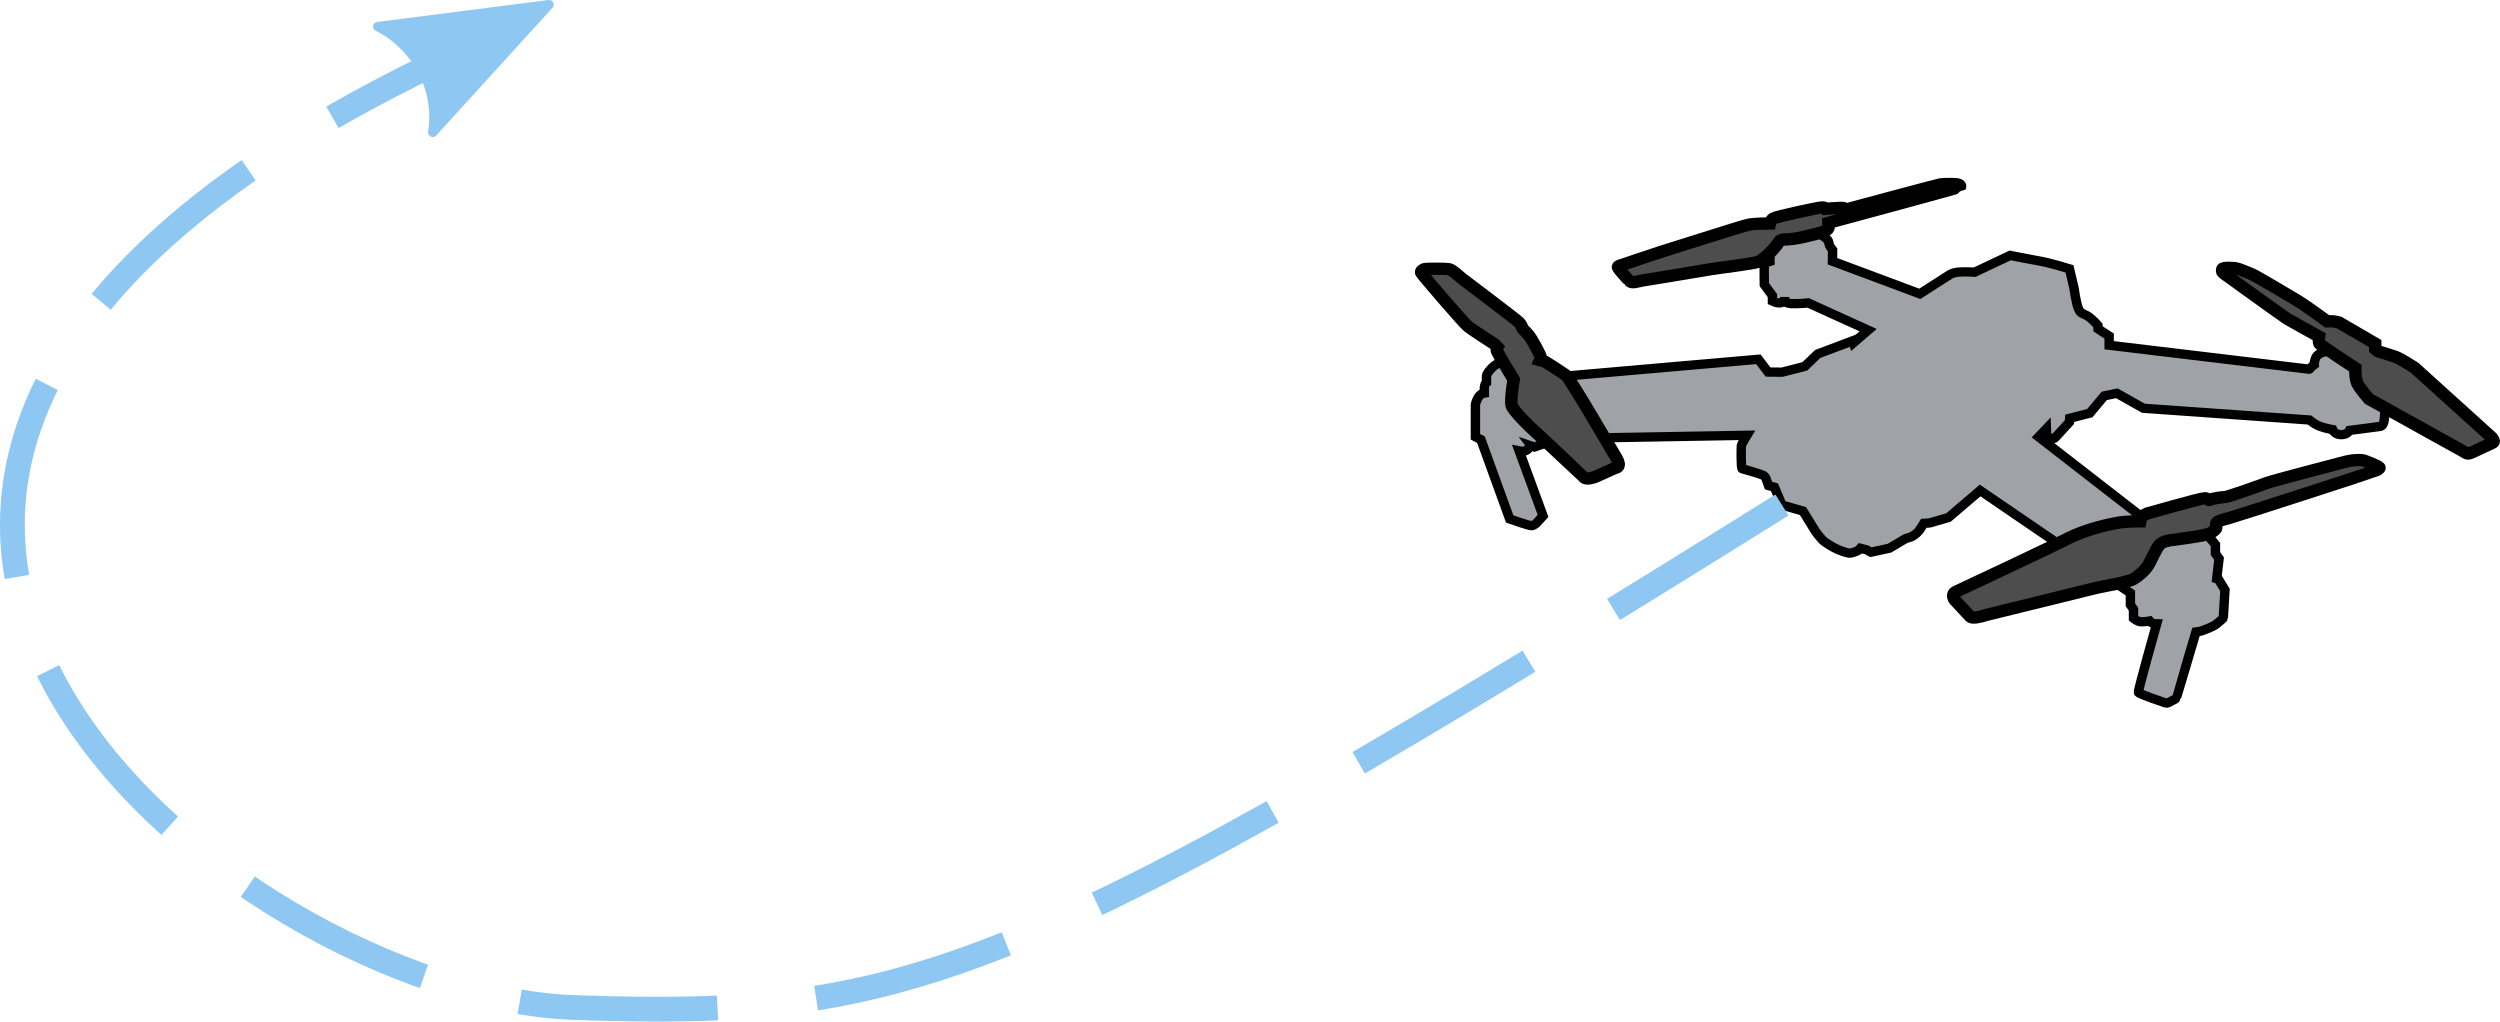
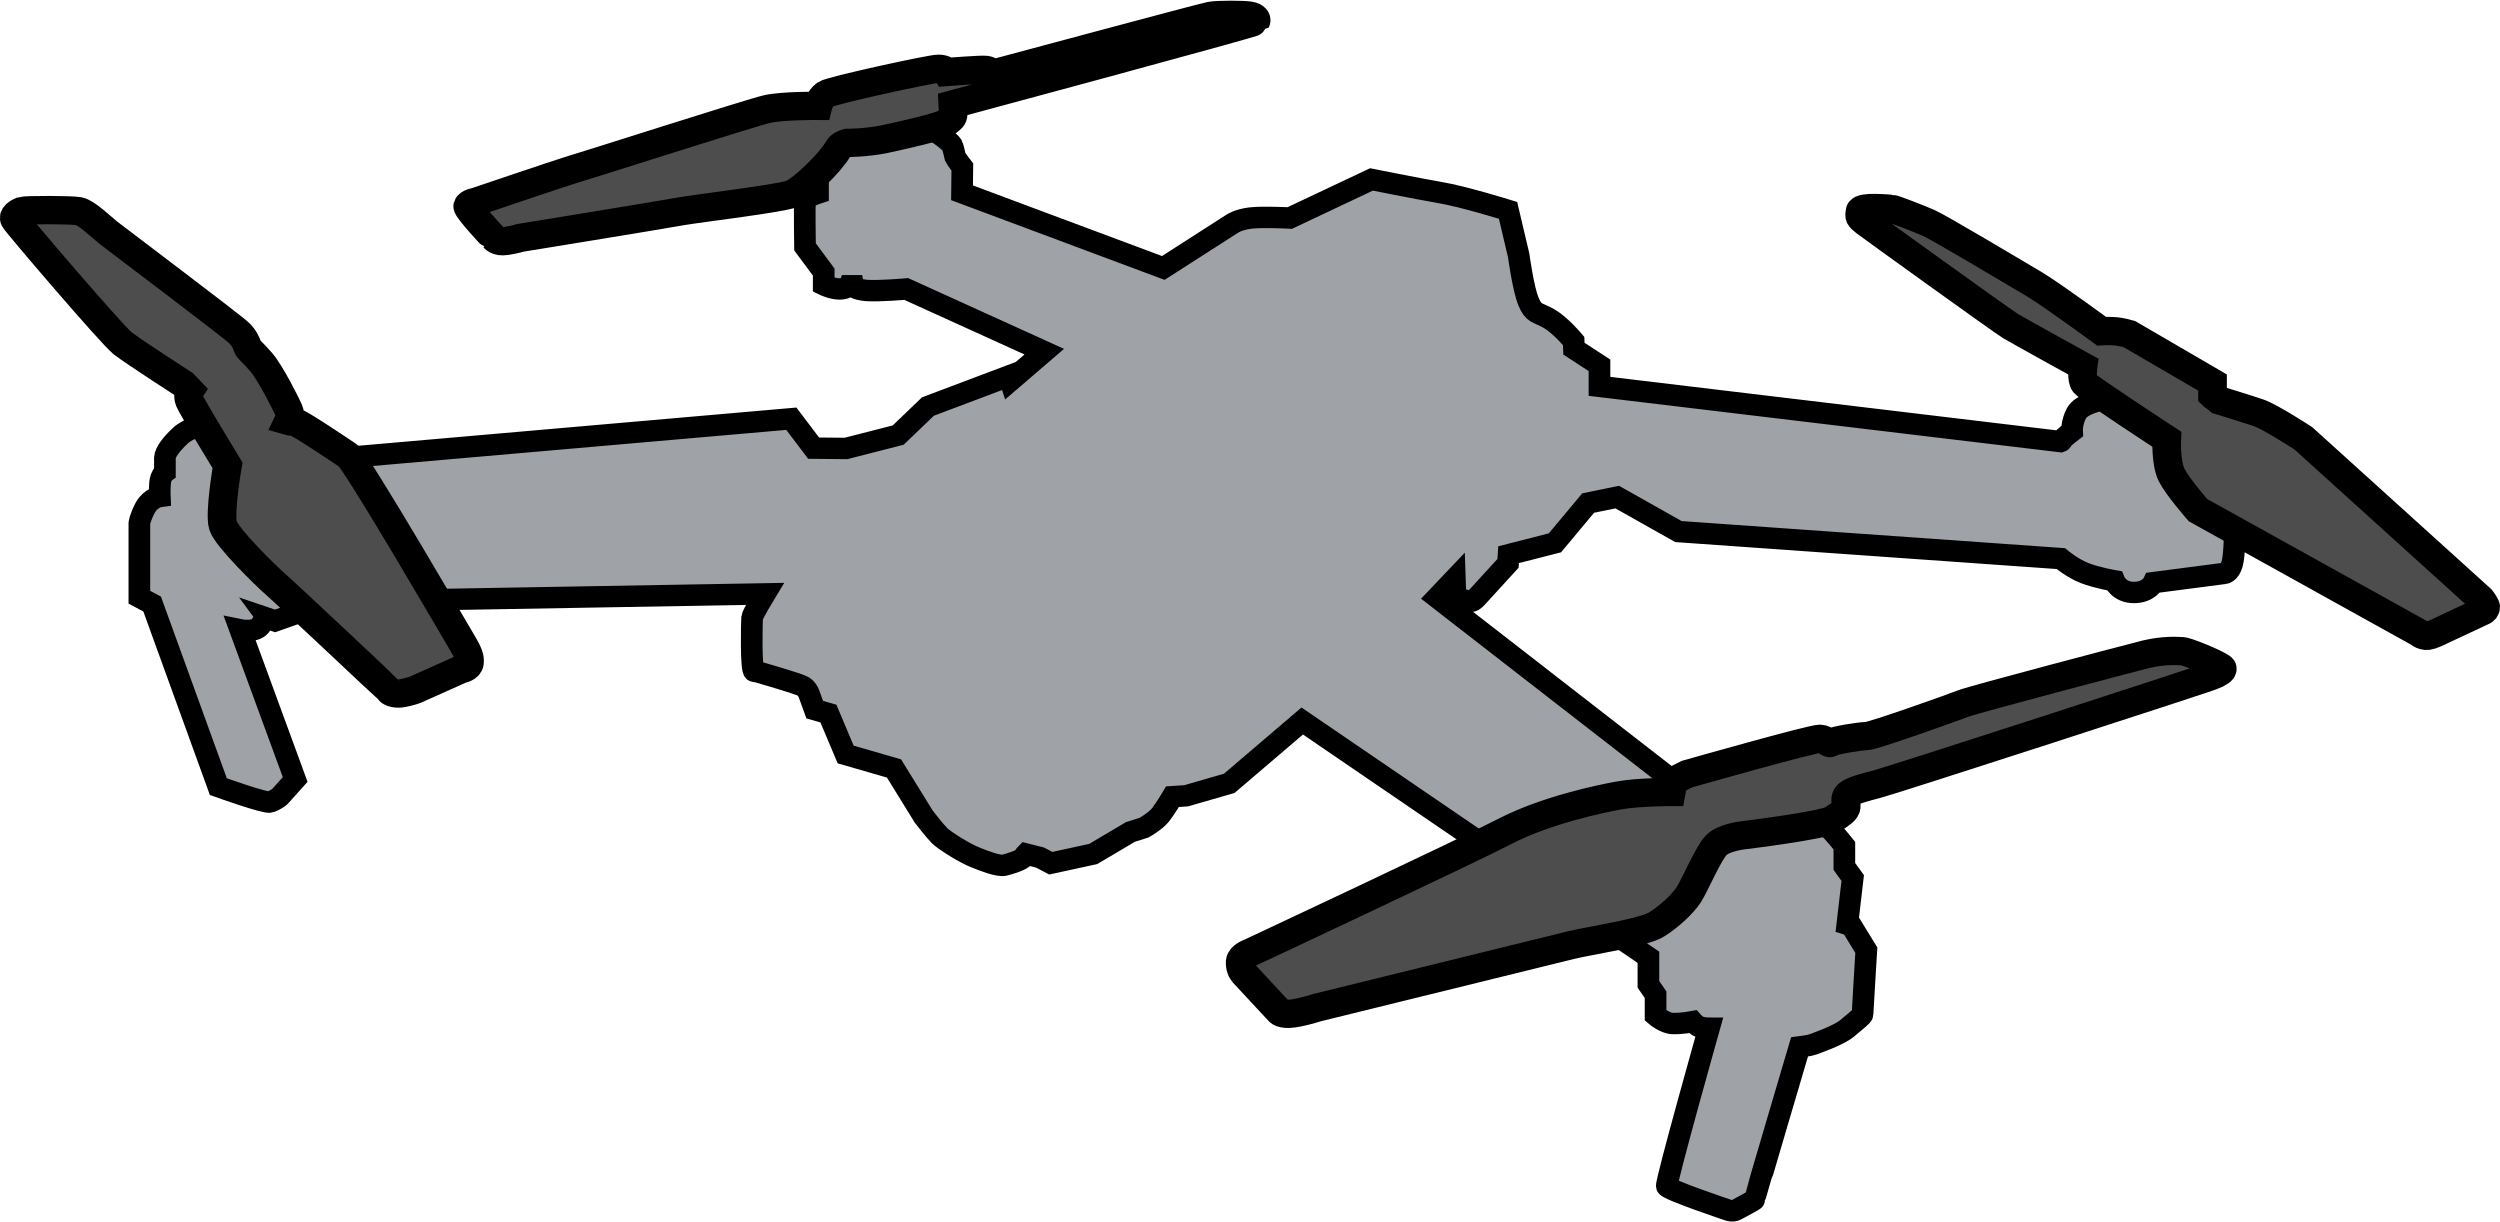
- <svg xmlns="http://www.w3.org/2000/svg" width="26.735mm" height="10.925mm" viewBox="0 0 26.735 10.925" version="1.1" id="svg5">
+ <svg xmlns="http://www.w3.org/2000/svg" width="11.604mm" height="5.671mm" viewBox="0 0 11.604 5.671" version="1.1" id="svg5">
  <defs id="defs2">
    <clipPath clipPathUnits="userSpaceOnUse" id="clipPath255">
      <path d="M 56.641,6.066 45.184,5.098 c -0.176,2.343 -0.465,6.031 1.343,10.015 1.805,3.989 3.637,5.168 9.661,10.121 l 5.32,-1.429 3.617,-4.231 C 59.797,15.191 57.75,12.395 57.043,10.832 56.336,9.273 56.457,8.543 56.641,6.066 Z" id="path253" />
    </clipPath>
    <clipPath clipPathUnits="userSpaceOnUse" id="clipPath263">
      <path d="m 14.419,234.099 h 11.847 v 12.247 H 14.419 Z" id="path261" />
    </clipPath>
    <linearGradient x1="23.904" y1="242.666" x2="19.642" y2="236.777" gradientUnits="userSpaceOnUse" spreadMethod="pad" id="linearGradient269">
      <stop style="stop-opacity:1;stop-color:#ffffff" offset="0" id="stop265" />
      <stop style="stop-opacity:0;stop-color:#ffffff" offset="1" id="stop267" />
    </linearGradient>
    <mask maskUnits="userSpaceOnUse" x="0" y="0" width="1" height="1" id="mask271">
      <g id="g277">
        <g clip-path="url(#clipPath263)" id="g275">
          <path d="m 14.419,234.099 h 11.847 v 12.247 H 14.419 Z" style="fill:url(#linearGradient269);stroke:none" id="path273" />
        </g>
      </g>
    </mask>
    <linearGradient x1="23.904" y1="242.666" x2="19.642" y2="236.777" gradientUnits="userSpaceOnUse" spreadMethod="pad" id="linearGradient285">
      <stop style="stop-opacity:1;stop-color:#ea9696" offset="0" id="stop281" />
      <stop style="stop-opacity:1;stop-color:#ea9696" offset="1" id="stop283" />
    </linearGradient>
    <clipPath clipPathUnits="userSpaceOnUse" id="clipPath335">
      <path d="m 5,121 h 219 v 79 H 5 Z" id="path333" />
    </clipPath>
    <clipPath clipPathUnits="userSpaceOnUse" id="clipPath341">
      <path d="m 7.5,122.965 h 216.152 v 76.734 H 7.5 Z m -2.395,5.172 2.387,-6.481 2.383,6.481 c -1.406,-1.035 -3.332,-1.028 -4.77,0 z" id="path339" />
    </clipPath>
    <clipPath clipPathUnits="userSpaceOnUse" id="clipPath351">
      <path d="M 0,0 H 234 V 202 H 0 Z" id="path349" />
    </clipPath>
    <clipPath clipPathUnits="userSpaceOnUse" id="clipPath361">
      <path d="m 3.672,63.594 h 219.98 V 202 H 3.672 Z" id="path359" />
    </clipPath>
    <linearGradient x1="17.642" y1="23.886" x2="16.764" y2="23.66" gradientUnits="userSpaceOnUse" gradientTransform="matrix(2.536096,0,0,-2.536096,106.5627,185.0442)" spreadMethod="pad" id="linearGradient393">
      <stop style="stop-opacity:1;stop-color:#bfbfbf" offset="0" id="stop389" />
      <stop style="stop-opacity:1;stop-color:#ffffff" offset="1" id="stop391" />
    </linearGradient>
    <linearGradient x1="24.799" y1="21.871" x2="23.891" y2="22.337" gradientUnits="userSpaceOnUse" gradientTransform="matrix(2.536096,0,0,-2.536096,106.5627,185.0442)" spreadMethod="pad" id="linearGradient505">
      <stop style="stop-opacity:1;stop-color:#bfbfbf" offset="0" id="stop501" />
      <stop style="stop-opacity:1;stop-color:#ffffff" offset="1" id="stop503" />
    </linearGradient>
    <radialGradient fx="40.335" fy="12.799" cx="40.335" cy="12.799" r="5.509" gradientUnits="userSpaceOnUse" gradientTransform="matrix(1.744549,0,0,1.744549,84.96496,24.95202)" spreadMethod="pad" id="radialGradient523">
      <stop style="stop-opacity:1;stop-color:#ffffff" offset="0" id="stop519" />
      <stop style="stop-opacity:1;stop-color:#0000ff" offset="1" id="stop521" />
    </radialGradient>
    <clipPath clipPathUnits="userSpaceOnUse" id="clipPath877">
      <path d="M 0,0 H 469 V 127 H 0 Z" id="path875" />
    </clipPath>
    <clipPath clipPathUnits="userSpaceOnUse" id="clipPath1309">
      <path d="M 0,0 H 469 V 127 H 0 Z" id="path1307" />
    </clipPath>
    <clipPath clipPathUnits="userSpaceOnUse" id="clipPath1325">
      <path d="M 0,0 H 469 V 127 H 0 Z" id="path1323" />
    </clipPath>
    <clipPath clipPathUnits="userSpaceOnUse" id="clipPath1749">
      <path d="M 0,0 H 469 V 127 H 0 Z" id="path1747" />
    </clipPath>
    <clipPath clipPathUnits="userSpaceOnUse" id="clipPath2181">
      <path d="M 0,0 H 469 V 127 H 0 Z" id="path2179" />
    </clipPath>
    <clipPath clipPathUnits="userSpaceOnUse" id="clipPath2197">
      <path d="M 0,0 H 469 V 127 H 0 Z" id="path2195" />
    </clipPath>
  </defs>
-   <g id="layer1" transform="translate(-166.0074,-18.54471)">
+   <g id="layer1" transform="translate(-181.1385,-20.44323)">
    <g id="g15" transform="matrix(0.3527778,0,0,0.3527778,20.23643,2.454521)">
      <g id="g17">
        <g id="g61" transform="matrix(1,0,0,0.987901,378.7541,14.41921)" style="stroke-width:0.285;stroke-miterlimit:4;stroke-dasharray:none">
          <path d="m 99.363,47.421 -3.109,-2.443 0.234,-0.249 0.008,0.245 c 0,0 0.172,0.063 0.211,0.055 0.035,-0.008 0.07,-0.051 0.07,-0.051 l 0.411,-0.455 0.007,-0.115 0.61,-0.158 0.437,-0.53 0.383,-0.079 0.805,0.459 5.031,0.36 c 0,0 0.152,0.13 0.316,0.194 0.164,0.063 0.387,0.102 0.387,0.102 0,0 0.059,0.155 0.258,0.155 0.199,0 0.258,-0.131 0.258,-0.131 l 0.933,-0.123 c 0,0 0.067,-0.003 0.102,-0.126 0.035,-0.123 0.035,-0.475 0.035,-0.475 l 0.082,-1.087 -1.543,-0.621 H 105 c 0,0 -0.27,0.052 -0.332,0.174 -0.066,0.123 -0.059,0.241 -0.059,0.241 0,0 -0.113,0.087 -0.125,0.111 -0.011,0.024 -0.023,0.028 -0.023,0.028 l -6.07,-0.736 v -0.28 l -0.336,-0.222 -0.004,-0.103 c 0,0 -0.176,-0.213 -0.328,-0.3 -0.153,-0.087 -0.196,-0.055 -0.266,-0.225 -0.07,-0.17 -0.129,-0.613 -0.129,-0.613 l -0.14,-0.601 c 0,0 -0.59,-0.186 -0.899,-0.238 -0.312,-0.055 -0.898,-0.174 -0.898,-0.174 l -1.075,0.514 c 0,0 -0.351,-0.019 -0.515,0 C 93.637,39.944 93.559,40 93.559,40 l -0.907,0.589 -2.648,-1.001 0.004,-0.344 c 0,0 -0.082,-0.106 -0.094,-0.134 -0.008,-0.028 -0.023,-0.119 -0.043,-0.158 -0.019,-0.04 -0.195,-0.166 -0.195,-0.166 v -0.198 l -1.664,0.372 0.097,0.446 v 0.186 c 0,0 -0.164,0.052 -0.171,0.111 -0.008,0.063 0,0.605 0,0.605 l 0.246,0.336 v 0.17 c 0,0 0.109,0.055 0.211,0.055 0.097,-0.003 0.117,-0.043 0.117,-0.043 h 0.058 c 0,0 0.008,0.047 0.176,0.063 0.172,0.012 0.524,-0.02 0.524,-0.02 l 1.816,0.835 -0.445,0.387 -0.02,-0.063 -1.066,0.407 -0.391,0.38 -0.687,0.178 -0.426,-0.004 -0.293,-0.392 -6.18,0.546 -1.512,-0.482 c 0,0 -0.238,0.055 -0.351,0.166 -0.113,0.107 -0.195,0.217 -0.199,0.288 0,0.076 0,0.194 0,0.194 0,0 -0.028,0.02 -0.051,0.079 -0.024,0.063 -0.016,0.245 -0.016,0.245 0,0 -0.117,0.016 -0.191,0.147 -0.07,0.134 -0.078,0.209 -0.078,0.209 v 0.985 l 0.168,0.091 0.871,2.432 c 0,0 0.629,0.229 0.683,0.205 0.055,-0.02 0.118,-0.063 0.125,-0.071 0.008,-0.008 0.203,-0.229 0.203,-0.229 l -0.722,-1.993 c 0,0 0.187,0.039 0.262,-0.052 0.07,-0.095 0.058,-0.114 0.058,-0.114 l 0.137,0.047 0.332,-0.118 0.648,-0.174 0.973,0.011 4.492,-0.079 c 0,0 -0.164,0.273 -0.168,0.317 -0.004,0.039 -0.019,0.707 0.028,0.715 0.05,0.008 0.05,0.008 0.05,0.008 0,0 0.539,0.158 0.59,0.19 0.055,0.032 0.078,0.095 0.078,0.095 l 0.078,0.217 0.18,0.052 0.227,0.545 0.636,0.186 0.391,0.641 c 0,0 0.141,0.186 0.211,0.257 0.074,0.071 0.34,0.237 0.465,0.285 0.121,0.051 0.308,0.122 0.383,0.106 0.074,-0.019 0.23,-0.067 0.253,-0.106 0.024,-0.036 0.032,-0.044 0.032,-0.044 l 0.187,0.048 0.141,0.075 0.558,-0.123 0.489,-0.293 0.183,-0.059 c 0,0 0.149,-0.087 0.211,-0.166 0.063,-0.079 0.16,-0.245 0.16,-0.245 l 0.18,-0.012 0.567,-0.166 0.96,-0.83 4.555,3.147 v 0.36 l 0.094,0.138 v 0.277 c 0,0 0.117,0.103 0.226,0.107 0.114,0.004 0.262,-0.024 0.262,-0.024 0,0 0.051,0.059 0.11,0.075 0.062,0.012 0.105,0.012 0.105,0.012 0,0 -0.57,2.048 -0.555,2.104 0.02,0.051 0.813,0.32 0.813,0.32 0,0 0.055,0.02 0.098,-0.004 0.042,-0.024 0.246,-0.13 0.246,-0.142 0,-0.012 0.589,-2.029 0.589,-2.029 0,0 0.129,-0.016 0.18,-0.035 0.047,-0.02 0.332,-0.115 0.453,-0.218 0.125,-0.107 0.196,-0.162 0.196,-0.182 0,-0.023 0.05,-0.854 0.05,-0.854 l -0.199,-0.328 -0.051,-0.016 0.071,-0.617 -0.11,-0.154 v -0.277 c 0,0 -0.144,-0.182 -0.191,-0.221 -0.047,-0.04 -0.067,-0.047 -0.067,-0.047 H 99.93 Z" style="fill:#9fa2a6;fill-opacity:1;fill-rule:nonzero;stroke:#000000;stroke-width:0.285;stroke-linecap:butt;stroke-linejoin:miter;stroke-miterlimit:4;stroke-dasharray:none;stroke-opacity:1" id="path63" />
        </g>
        <g id="g65" transform="matrix(1,0,0,0.987901,378.7541,14.41921)">
          <path d="m 106.266,43.815 2.906,1.633 c 0,0 0.066,0.064 0.152,0.032 0.082,-0.028 0.137,-0.059 0.137,-0.059 0,0 0.551,-0.261 0.559,-0.265 0.003,0 0.031,-0.02 0.031,-0.052 -0.004,-0.027 -0.059,-0.103 -0.059,-0.103 l -2.34,-2.143 c 0,0 -0.437,-0.288 -0.59,-0.34 -0.148,-0.051 -0.519,-0.166 -0.519,-0.166 0,0 -0.027,-0.023 -0.047,-0.039 -0.023,-0.012 -0.039,-0.028 -0.039,-0.028 v -0.17 l -1.094,-0.645 c 0,0 -0.113,-0.035 -0.211,-0.039 -0.101,-0.004 -0.156,0 -0.156,0 0,0 -0.621,-0.463 -0.883,-0.625 -0.265,-0.158 -1.258,-0.759 -1.394,-0.818 -0.137,-0.06 -0.457,-0.186 -0.485,-0.186 -0.023,0 -0.406,-0.04 -0.414,0.031 -0.011,0.072 -0.015,0.08 0.071,0.147 0.082,0.063 1.789,1.309 1.91,1.384 0.125,0.075 0.953,0.537 0.953,0.537 0,0 -0.024,0.171 0.019,0.226 0.043,0.055 1.082,0.743 1.082,0.743 0,0 -0.015,0.313 0.063,0.475 0.078,0.158 0.348,0.47 0.348,0.47 z" style="fill:#4d4d4d;fill-opacity:1;fill-rule:nonzero;stroke:#000000;stroke-width:0.377;stroke-linecap:butt;stroke-linejoin:miter;stroke-miterlimit:4;stroke-dasharray:none;stroke-opacity:1" id="path67" />
        </g>
        <g id="g69" transform="matrix(1,0,0,0.987901,378.7541,14.41921)">
          <path d="m 94.668,50.442 c 0,0 3.113,-0.775 3.348,-0.834 0.234,-0.059 0.961,-0.166 1.129,-0.277 0.171,-0.11 0.339,-0.269 0.421,-0.395 0.082,-0.131 0.262,-0.562 0.364,-0.661 0.097,-0.102 0.351,-0.13 0.351,-0.13 0,0 1.051,-0.13 1.176,-0.21 0.121,-0.083 0.176,-0.118 0.18,-0.17 0.008,-0.051 -0.035,-0.118 0.031,-0.17 0.062,-0.051 0.238,-0.095 0.371,-0.13 0.137,-0.032 4.406,-1.431 4.453,-1.459 0.047,-0.032 0.098,-0.048 0.094,-0.083 -0.008,-0.036 -0.445,-0.222 -0.527,-0.23 -0.082,-0.003 -0.239,-0.015 -0.473,0.04 -0.234,0.059 -2.277,0.605 -2.406,0.656 -0.129,0.052 -1.192,0.435 -1.274,0.435 -0.082,0 -0.433,0.056 -0.468,0.087 -0.036,0.028 -0.059,-0.047 -0.145,-0.051 -0.09,-0.008 -1.75,0.47 -1.75,0.47 0,0 -0.18,0.091 -0.18,0.091 l -0.027,0.147 c 0,0 -0.449,0 -0.691,0.047 -0.243,0.044 -0.946,0.194 -1.477,0.467 -0.527,0.277 -3.371,1.625 -3.371,1.625 0,0 -0.125,0.043 -0.133,0.118 -0.004,0.08 0.02,0.127 0.047,0.159 0.027,0.031 0.461,0.502 0.461,0.502 0,0 0.031,0.055 0.195,0.031 0.164,-0.027 0.301,-0.075 0.301,-0.075 z" style="fill:#4d4d4d;fill-opacity:1;fill-rule:nonzero;stroke:#000000;stroke-width:0.377;stroke-linecap:butt;stroke-linejoin:miter;stroke-miterlimit:4;stroke-dasharray:none;stroke-opacity:1" id="path71" />
        </g>
        <g id="g73" transform="matrix(1,0,0,0.987901,378.7541,14.41921)">
          <path d="m 82.809,46.207 0.609,-0.276 c 0,0 0.094,-0.012 0.105,-0.083 0.012,-0.075 -0.035,-0.162 -0.082,-0.245 -0.05,-0.084 -1.402,-2.436 -1.515,-2.515 -0.117,-0.079 -0.649,-0.443 -0.703,-0.447 -0.055,-0.004 -0.082,-0.012 -0.082,-0.012 0,0 0.035,-0.075 0.004,-0.146 C 81.113,42.408 80.91,41.996 80.785,41.846 80.66,41.7 80.613,41.672 80.602,41.637 80.594,41.601 80.562,41.526 80.496,41.459 80.43,41.387 78.879,40.205 78.77,40.118 78.664,40.031 78.484,39.853 78.383,39.833 78.285,39.814 77.68,39.814 77.633,39.83 c -0.047,0.019 -0.121,0.063 -0.094,0.114 0.023,0.048 1.27,1.526 1.422,1.649 0.152,0.119 0.801,0.542 0.801,0.542 l 0.082,0.087 c 0,0 -0.035,0.055 -0.004,0.138 0.031,0.079 0.5,0.858 0.5,0.858 0,0 -0.11,0.633 -0.059,0.803 0.055,0.17 0.582,0.684 0.68,0.771 0.098,0.083 1.508,1.423 1.516,1.435 0.007,0.012 0.082,0.044 0.168,0.024 0.089,-0.016 0.164,-0.044 0.164,-0.044 z" style="fill:#4d4d4d;fill-opacity:1;fill-rule:nonzero;stroke:#000000;stroke-width:0.377;stroke-linecap:butt;stroke-linejoin:miter;stroke-miterlimit:4;stroke-dasharray:none;stroke-opacity:1" id="path75" />
        </g>
        <g id="g77" transform="matrix(1,0,0,0.987901,378.7541,14.41921)">
          <path d="m 84.188,40.189 c 0,0 1.847,-0.304 2.128,-0.356 0.282,-0.047 1.297,-0.17 1.446,-0.229 0.144,-0.059 0.508,-0.415 0.613,-0.601 0.027,-0.051 0.082,-0.067 0.082,-0.067 l 0.035,-0.012 c 0,0 0.235,0 0.477,-0.047 0.242,-0.052 0.761,-0.17 0.824,-0.222 0.066,-0.047 0.094,-0.067 0.094,-0.118 0,-0.052 -0.004,-0.127 -0.004,-0.127 0,0 3.976,-1.083 3.988,-1.107 0.012,-0.024 -0.008,-0.063 -0.086,-0.075 -0.074,-0.012 -0.418,-0.016 -0.515,0.004 -0.102,0.019 -2.864,0.771 -2.864,0.771 0,0 -0.031,-0.044 -0.086,-0.052 -0.05,-0.008 -0.515,0.028 -0.515,0.028 0,0 -0.024,-0.043 -0.11,-0.043 -0.086,-0.004 -1.41,0.288 -1.488,0.34 -0.074,0.055 -0.098,0.154 -0.098,0.154 0,0 -0.468,-0.004 -0.671,0.043 -0.208,0.048 -2.399,0.759 -2.579,0.811 -0.179,0.055 -1.25,0.423 -1.25,0.423 0,0 -0.097,0.016 -0.109,0.059 -0.008,0.04 0.332,0.412 0.34,0.415 0.008,0.008 0.043,0.068 0.168,0.048 0.125,-0.02 0.18,-0.04 0.18,-0.04 z" style="fill:#4d4d4d;fill-opacity:1;fill-rule:nonzero;stroke:#000000;stroke-width:0.377;stroke-linecap:butt;stroke-linejoin:miter;stroke-miterlimit:4;stroke-dasharray:none;stroke-opacity:1" id="path79" />
        </g>
        <g id="g249">
          <g id="g251" clip-path="url(#clipPath255)">
            <g id="g257" transform="matrix(2.149736,0.814715,-0.810027,2.057577,206.3568,-495.3496)">
              <g id="g259" />
              <g id="g279" mask="url(#mask271)">
                <path d="M 56.641,6.066 45.184,5.098 c -0.176,2.343 -0.465,6.031 1.343,10.015 1.805,3.989 3.637,5.168 9.661,10.121 l 5.32,-1.429 3.617,-4.231 C 59.797,15.191 57.75,12.395 57.043,10.832 56.336,9.273 56.457,8.543 56.641,6.066 Z" style="fill:url(#linearGradient285);stroke:none" id="path287" />
              </g>
            </g>
          </g>
        </g>
-         <g id="g317-3" transform="matrix(-0.9717655,0.5054671,-0.5054671,-0.9717655,477.1411,-5.613971)">
-           <path d="m 64.425,-20.03 -4.487,-1.65 4.488,-1.651 c -0.716,0.976 -0.711,2.306 -0.001,3.301 z" style="fill:#8fc7f3;fill-opacity:1;fill-rule:evenodd;stroke:#8fc7f3;stroke-width:0.257;stroke-linecap:butt;stroke-linejoin:round;stroke-miterlimit:4;stroke-dasharray:none;stroke-opacity:1" id="path319-6" />
-         </g>
-         <path style="fill:none;stroke:#8fc7f3;stroke-width:0.751;stroke-linecap:butt;stroke-linejoin:miter;stroke-miterlimit:4;stroke-dasharray:6.009, 3.005;stroke-dashoffset:0;stroke-opacity:1" d="M 467.227,60.919 C 444.024,75.397 440.741,76.507 430.594,76.151 420.447,75.796 400.411,60.133 426.273,47.592" id="path33792" />
      </g>
    </g>
  </g>
</svg>
